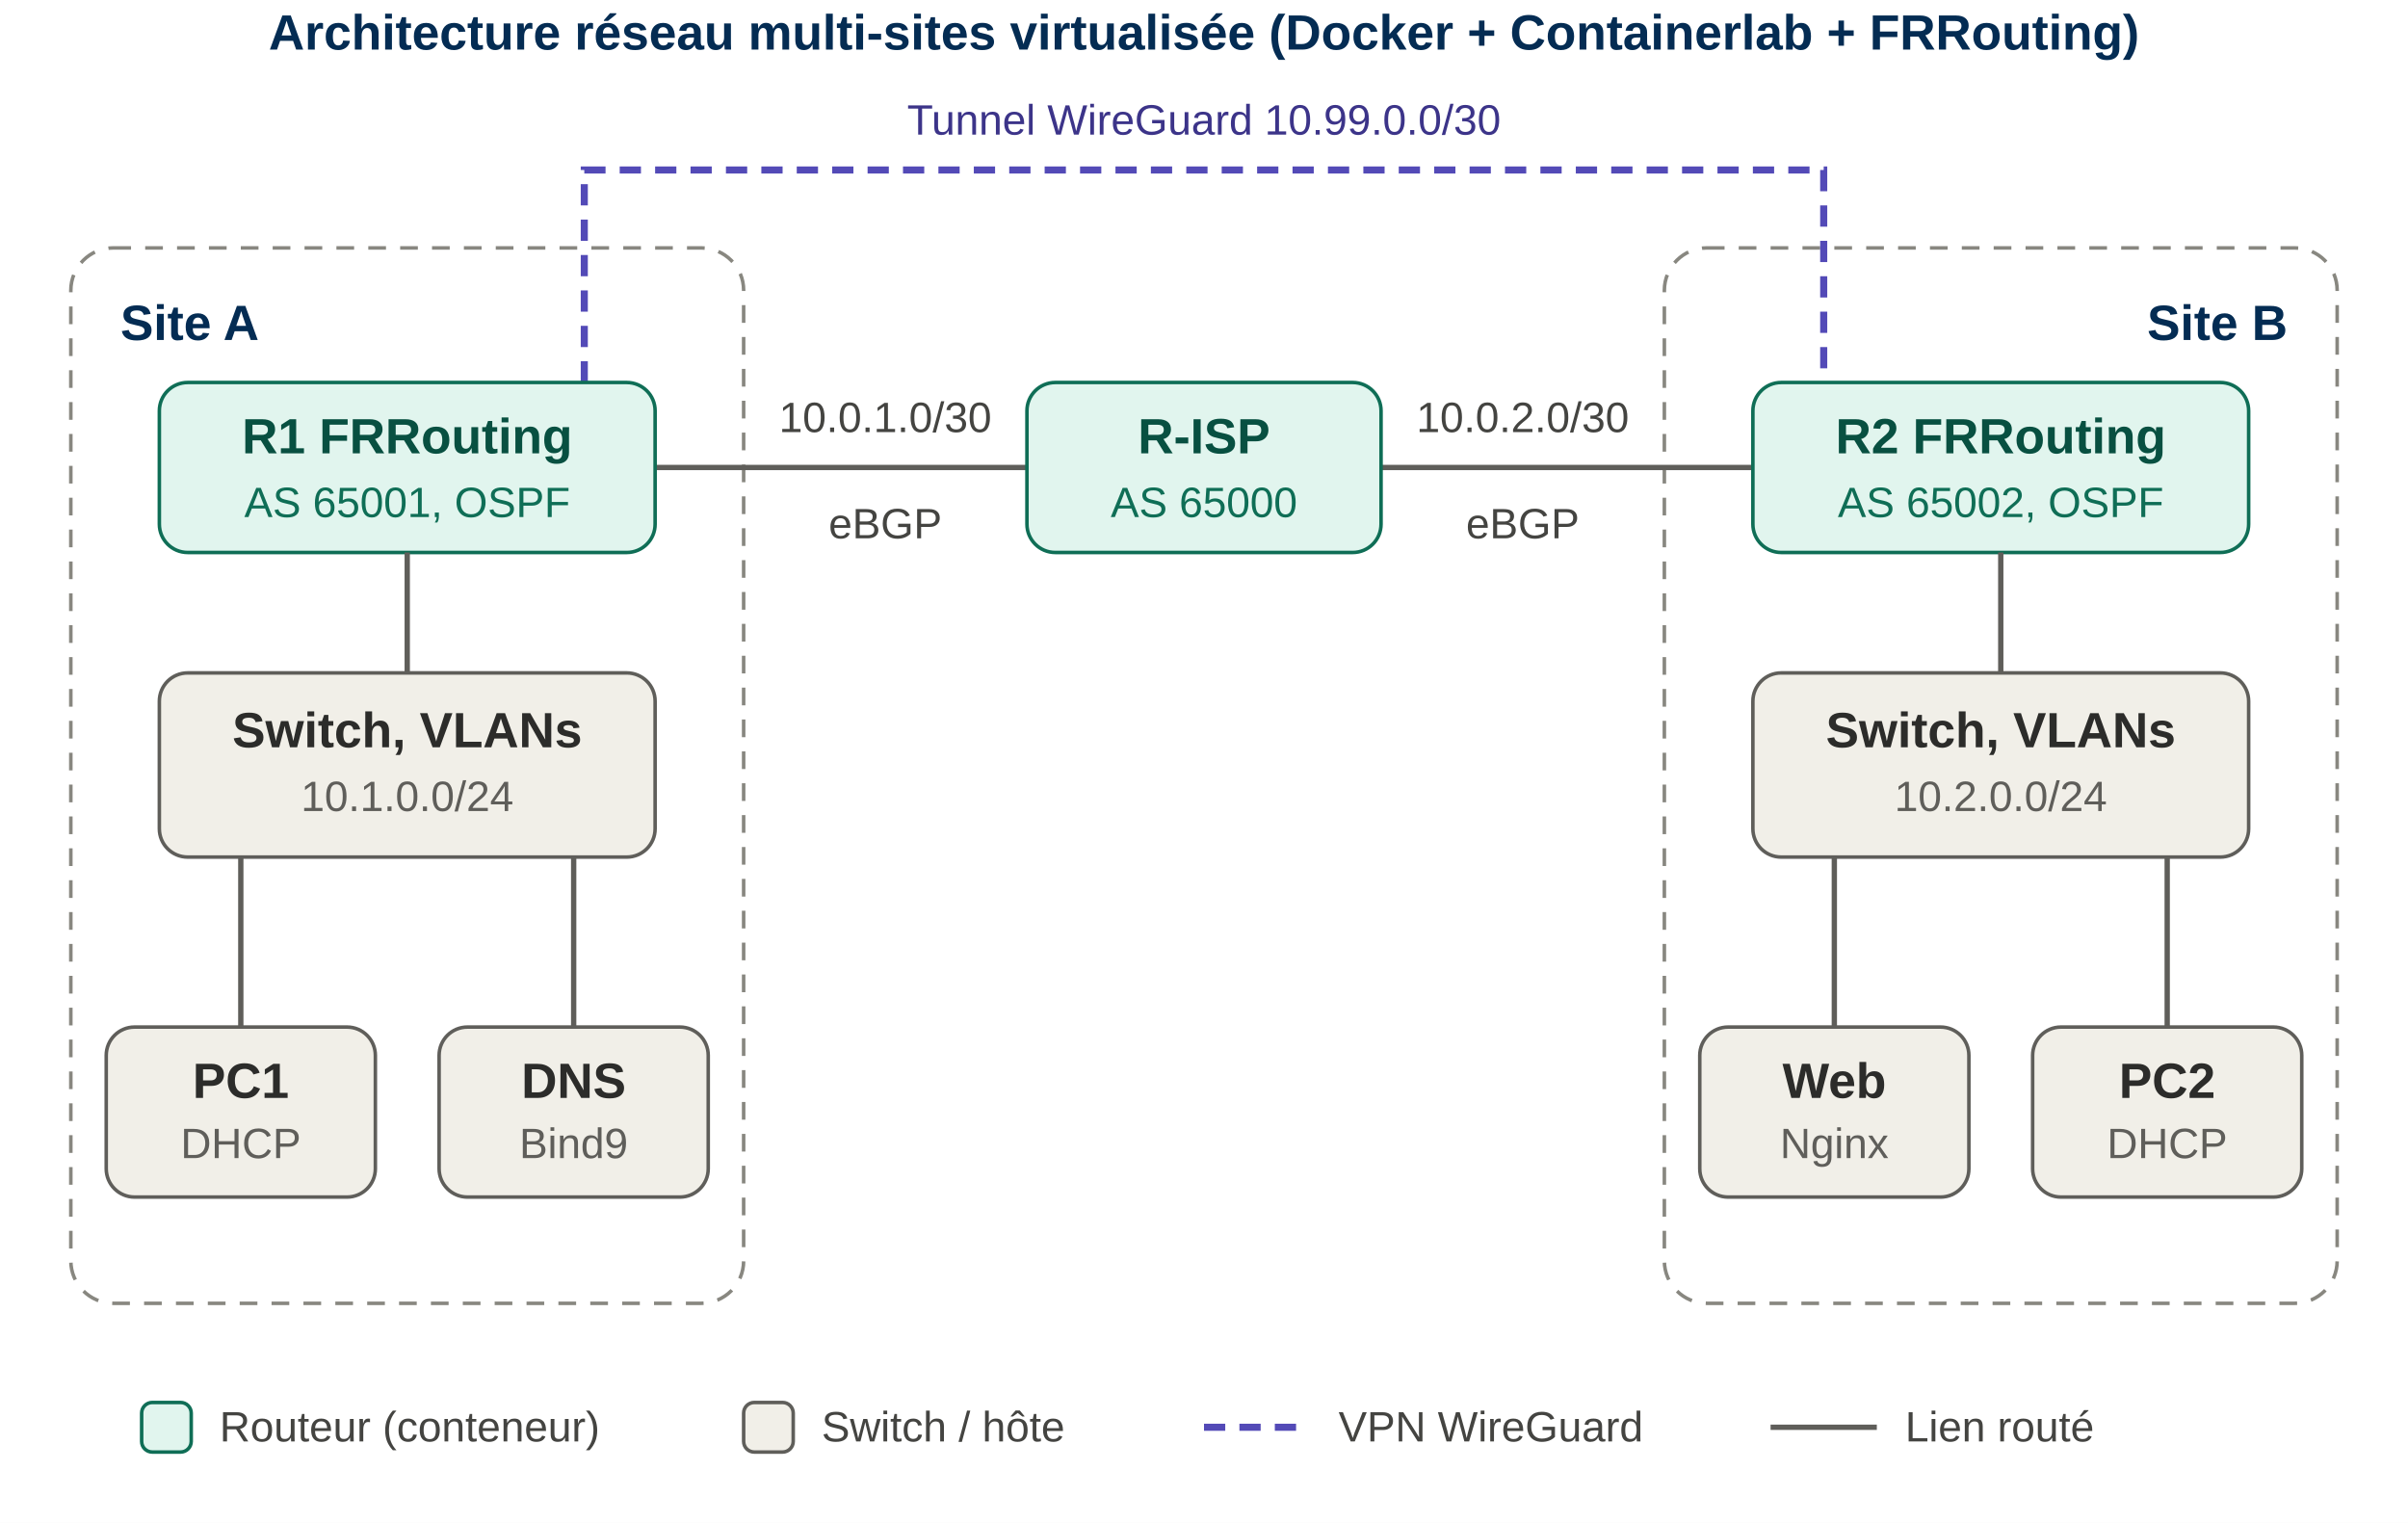
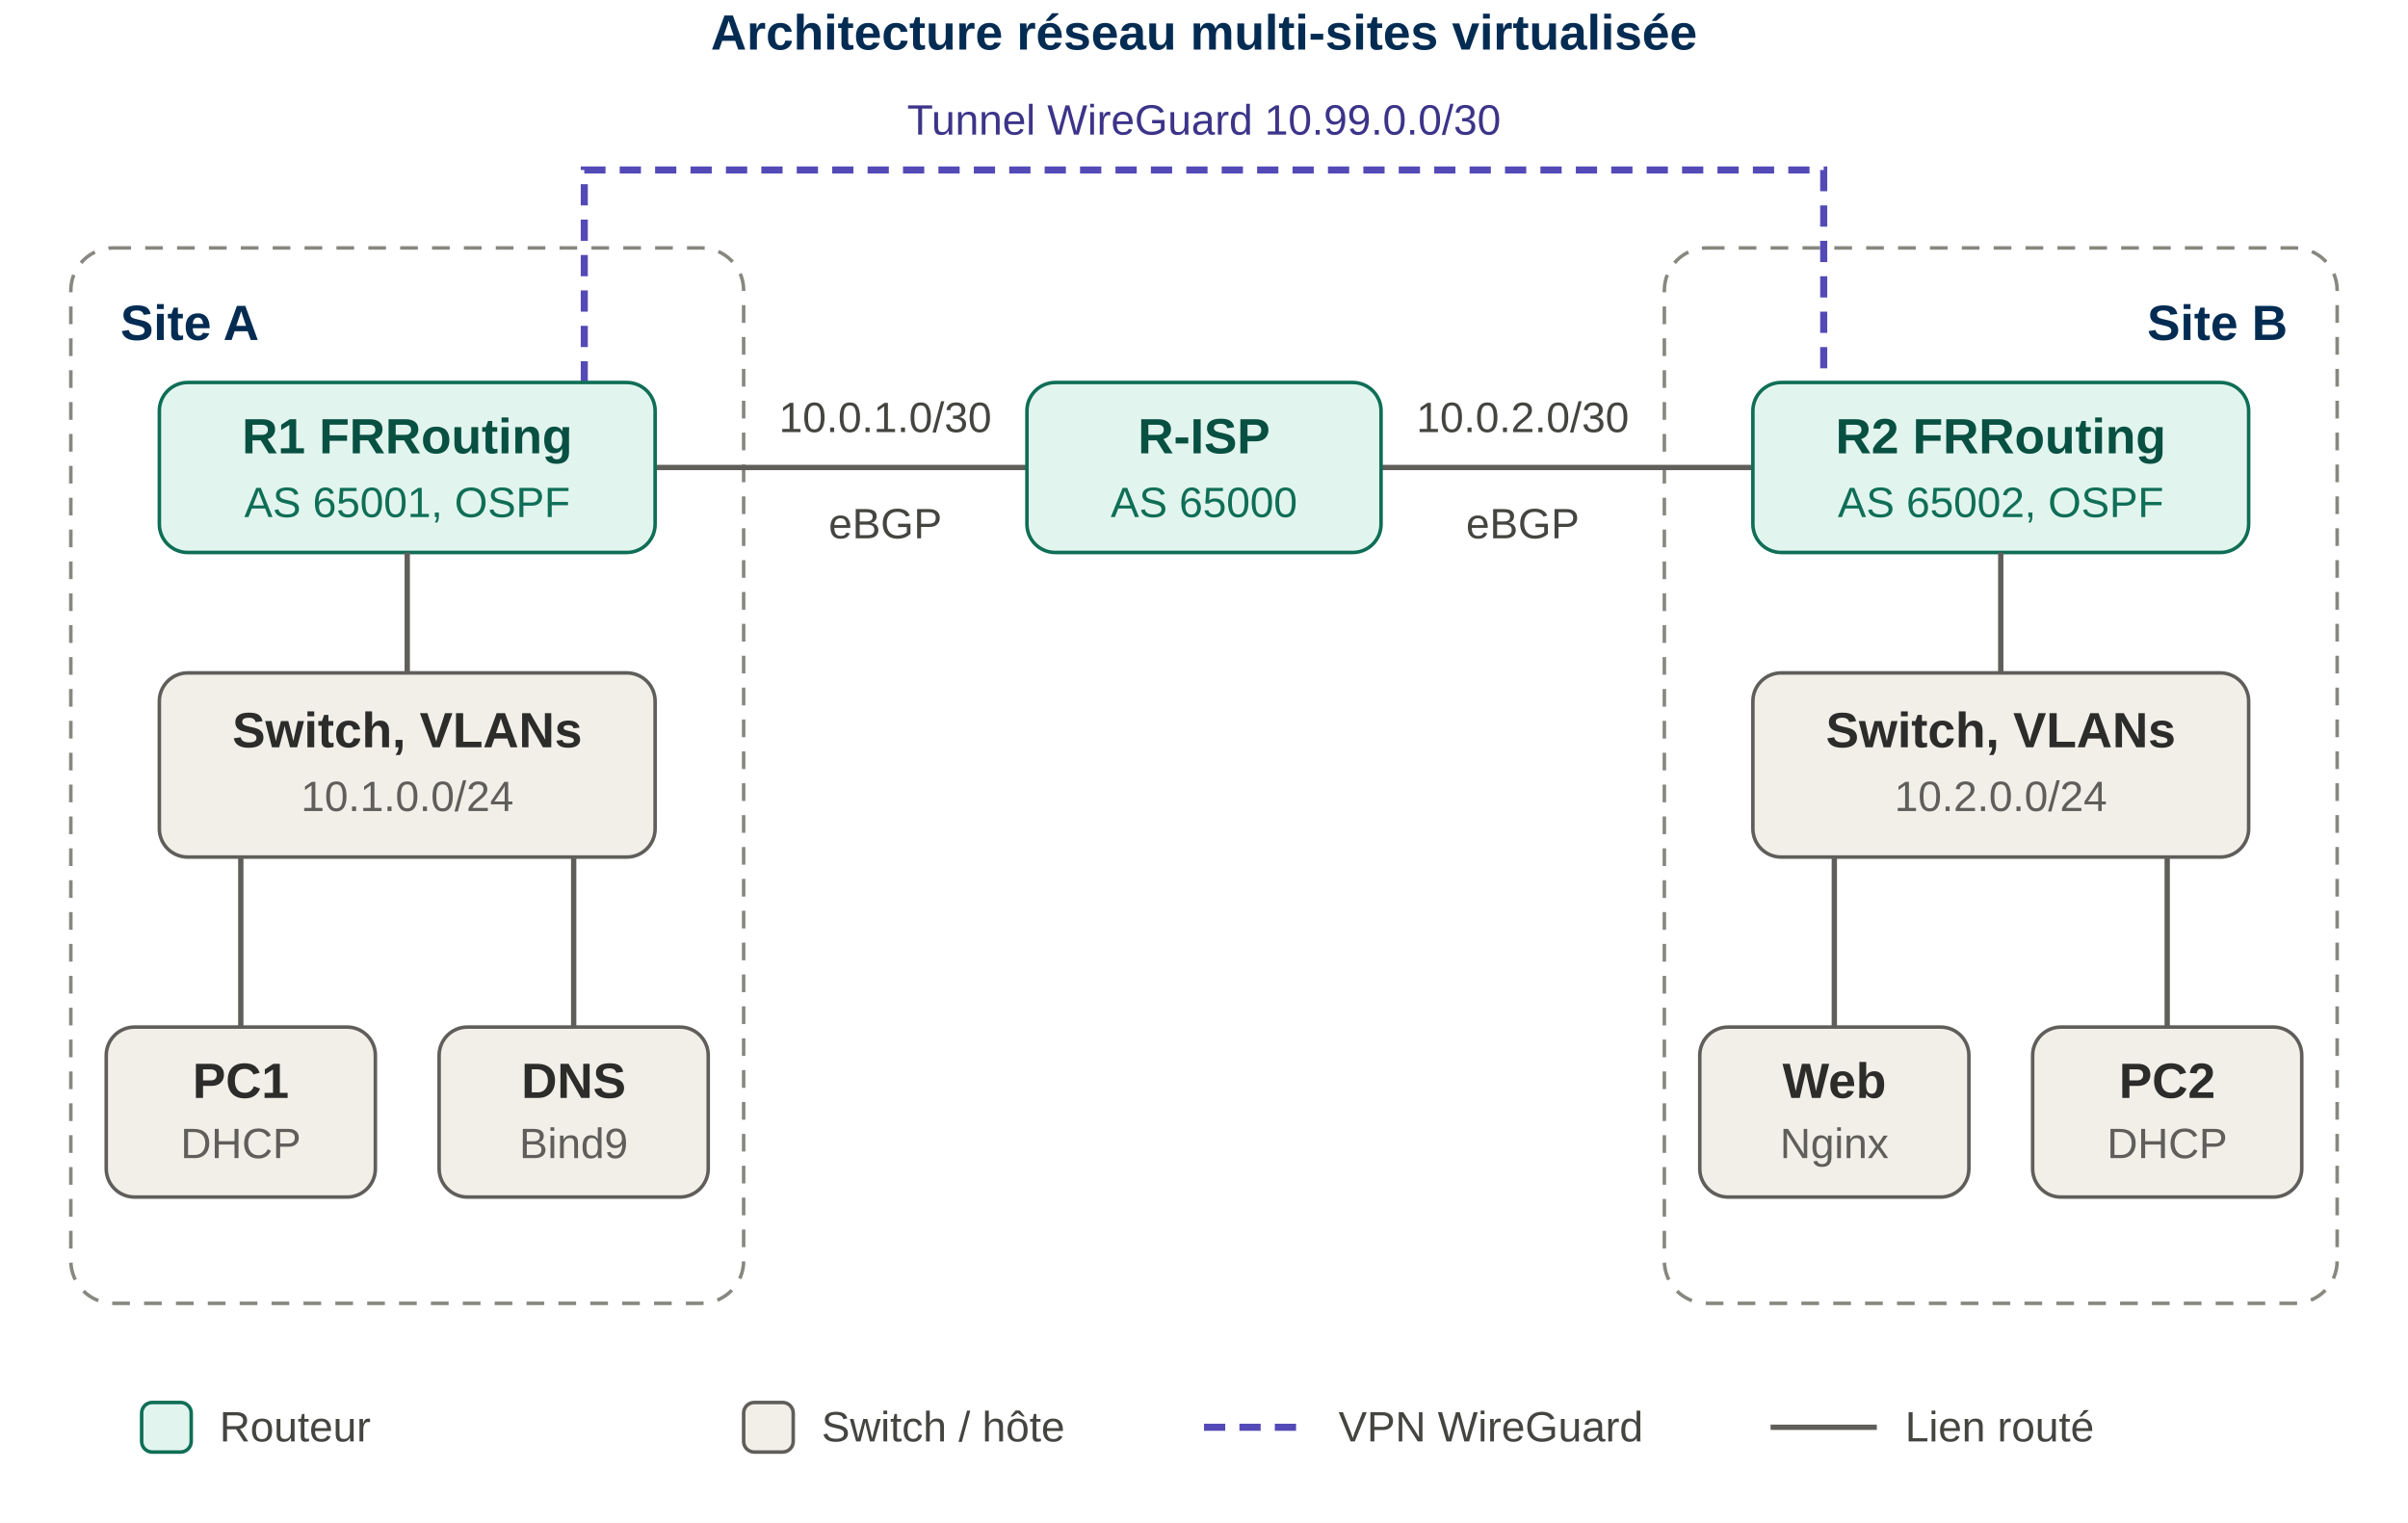
<svg xmlns="http://www.w3.org/2000/svg" width="1360" height="860" viewBox="0 0 680 430" font-family="Arial, Helvetica, sans-serif">
  <rect width="680" height="430" fill="#FFFFFF" />
  <style>
.t{font-size:14px;font-weight:bold;fill:#042C53}
.s{font-size:12px;fill:#444441}
.rt{fill:#E1F5EE;stroke:#0F6E56;stroke-width:1}
.rtt{font-size:14px;font-weight:bold;fill:#085041}
.rts{font-size:12px;fill:#0F6E56}
.gr{fill:#F1EFE8;stroke:#5F5E5A;stroke-width:1}
.gt{font-size:14px;font-weight:bold;fill:#2C2C2A}
.gs{font-size:12px;fill:#5F5E5A}
.ln{stroke:#5F5E5A;stroke-width:1.5;fill:none}
.box{fill:none;stroke:#888780;stroke-width:1;stroke-dasharray:5 4}
</style>
-   <text x="340" y="14" text-anchor="middle" class="t">Architecture réseau multi-sites virtualisée (Docker + Containerlab + FRRouting)</text>
+   <text x="340" y="14" text-anchor="middle" class="t">Architecture réseau multi-sites virtualisée </text>
  <rect class="box" x="20" y="70" width="190" height="298" rx="12" />
  <rect class="box" x="470" y="70" width="190" height="298" rx="12" />
  <text class="t" x="34" y="96">Site A</text>
  <text class="t" x="646" y="96" text-anchor="end">Site B</text>
  <path d="M165 108 V48 H515 V108" fill="none" stroke="#534AB7" stroke-width="2" stroke-dasharray="6 4" />
  <text class="s" x="340" y="38" text-anchor="middle" style="fill:#3C3489">Tunnel WireGuard 10.99.0.0/30</text>
  <line class="ln" x1="185" y1="132" x2="290" y2="132" />
  <line class="ln" x1="390" y1="132" x2="495" y2="132" />
  <text class="s" x="250" y="122" text-anchor="middle">10.0.1.0/30</text>
  <text class="s" x="250" y="152" text-anchor="middle">eBGP</text>
  <text class="s" x="430" y="122" text-anchor="middle">10.0.2.0/30</text>
  <text class="s" x="430" y="152" text-anchor="middle">eBGP</text>
  <rect class="rt" x="45" y="108" width="140" height="48" rx="8" />
  <text class="rtt" x="115" y="128" text-anchor="middle">R1 FRRouting</text>
  <text class="rts" x="115" y="146" text-anchor="middle">AS 65001, OSPF</text>
  <rect class="rt" x="290" y="108" width="100" height="48" rx="8" />
  <text class="rtt" x="340" y="128" text-anchor="middle">R-ISP</text>
  <text class="rts" x="340" y="146" text-anchor="middle">AS 65000</text>
  <rect class="rt" x="495" y="108" width="140" height="48" rx="8" />
  <text class="rtt" x="565" y="128" text-anchor="middle">R2 FRRouting</text>
  <text class="rts" x="565" y="146" text-anchor="middle">AS 65002, OSPF</text>
  <line class="ln" x1="115" y1="156" x2="115" y2="190" />
  <line class="ln" x1="565" y1="156" x2="565" y2="190" />
  <rect class="gr" x="45" y="190" width="140" height="52" rx="8" />
  <text class="gt" x="115" y="211" text-anchor="middle">Switch, VLANs</text>
  <text class="gs" x="115" y="229" text-anchor="middle">10.1.0.0/24</text>
  <rect class="gr" x="495" y="190" width="140" height="52" rx="8" />
  <text class="gt" x="565" y="211" text-anchor="middle">Switch, VLANs</text>
  <text class="gs" x="565" y="229" text-anchor="middle">10.2.0.0/24</text>
  <line class="ln" x1="68" y1="242" x2="68" y2="290" />
  <line class="ln" x1="162" y1="242" x2="162" y2="290" />
  <line class="ln" x1="518" y1="242" x2="518" y2="290" />
  <line class="ln" x1="612" y1="242" x2="612" y2="290" />
  <rect class="gr" x="30" y="290" width="76" height="48" rx="8" />
  <text class="gt" x="68" y="310" text-anchor="middle">PC1</text>
  <text class="gs" x="68" y="327" text-anchor="middle">DHCP</text>
  <rect class="gr" x="124" y="290" width="76" height="48" rx="8" />
  <text class="gt" x="162" y="310" text-anchor="middle">DNS</text>
  <text class="gs" x="162" y="327" text-anchor="middle">Bind9</text>
  <rect class="gr" x="480" y="290" width="76" height="48" rx="8" />
  <text class="gt" x="518" y="310" text-anchor="middle">Web</text>
  <text class="gs" x="518" y="327" text-anchor="middle">Nginx</text>
  <rect class="gr" x="574" y="290" width="76" height="48" rx="8" />
  <text class="gt" x="612" y="310" text-anchor="middle">PC2</text>
  <text class="gs" x="612" y="327" text-anchor="middle">DHCP</text>
  <rect class="rt" x="40" y="396" width="14" height="14" rx="3" />
-   <text class="s" x="62" y="407">Routeur (conteneur)</text>
+   <text class="s" x="62" y="407">Routeur </text>
  <rect class="gr" x="210" y="396" width="14" height="14" rx="3" />
  <text class="s" x="232" y="407">Switch / hôte</text>
  <line x1="340" y1="403" x2="370" y2="403" stroke="#534AB7" stroke-width="2" stroke-dasharray="6 4" />
  <text class="s" x="378" y="407">VPN WireGuard</text>
  <line class="ln" x1="500" y1="403" x2="530" y2="403" />
  <text class="s" x="538" y="407">Lien routé</text>
</svg>
